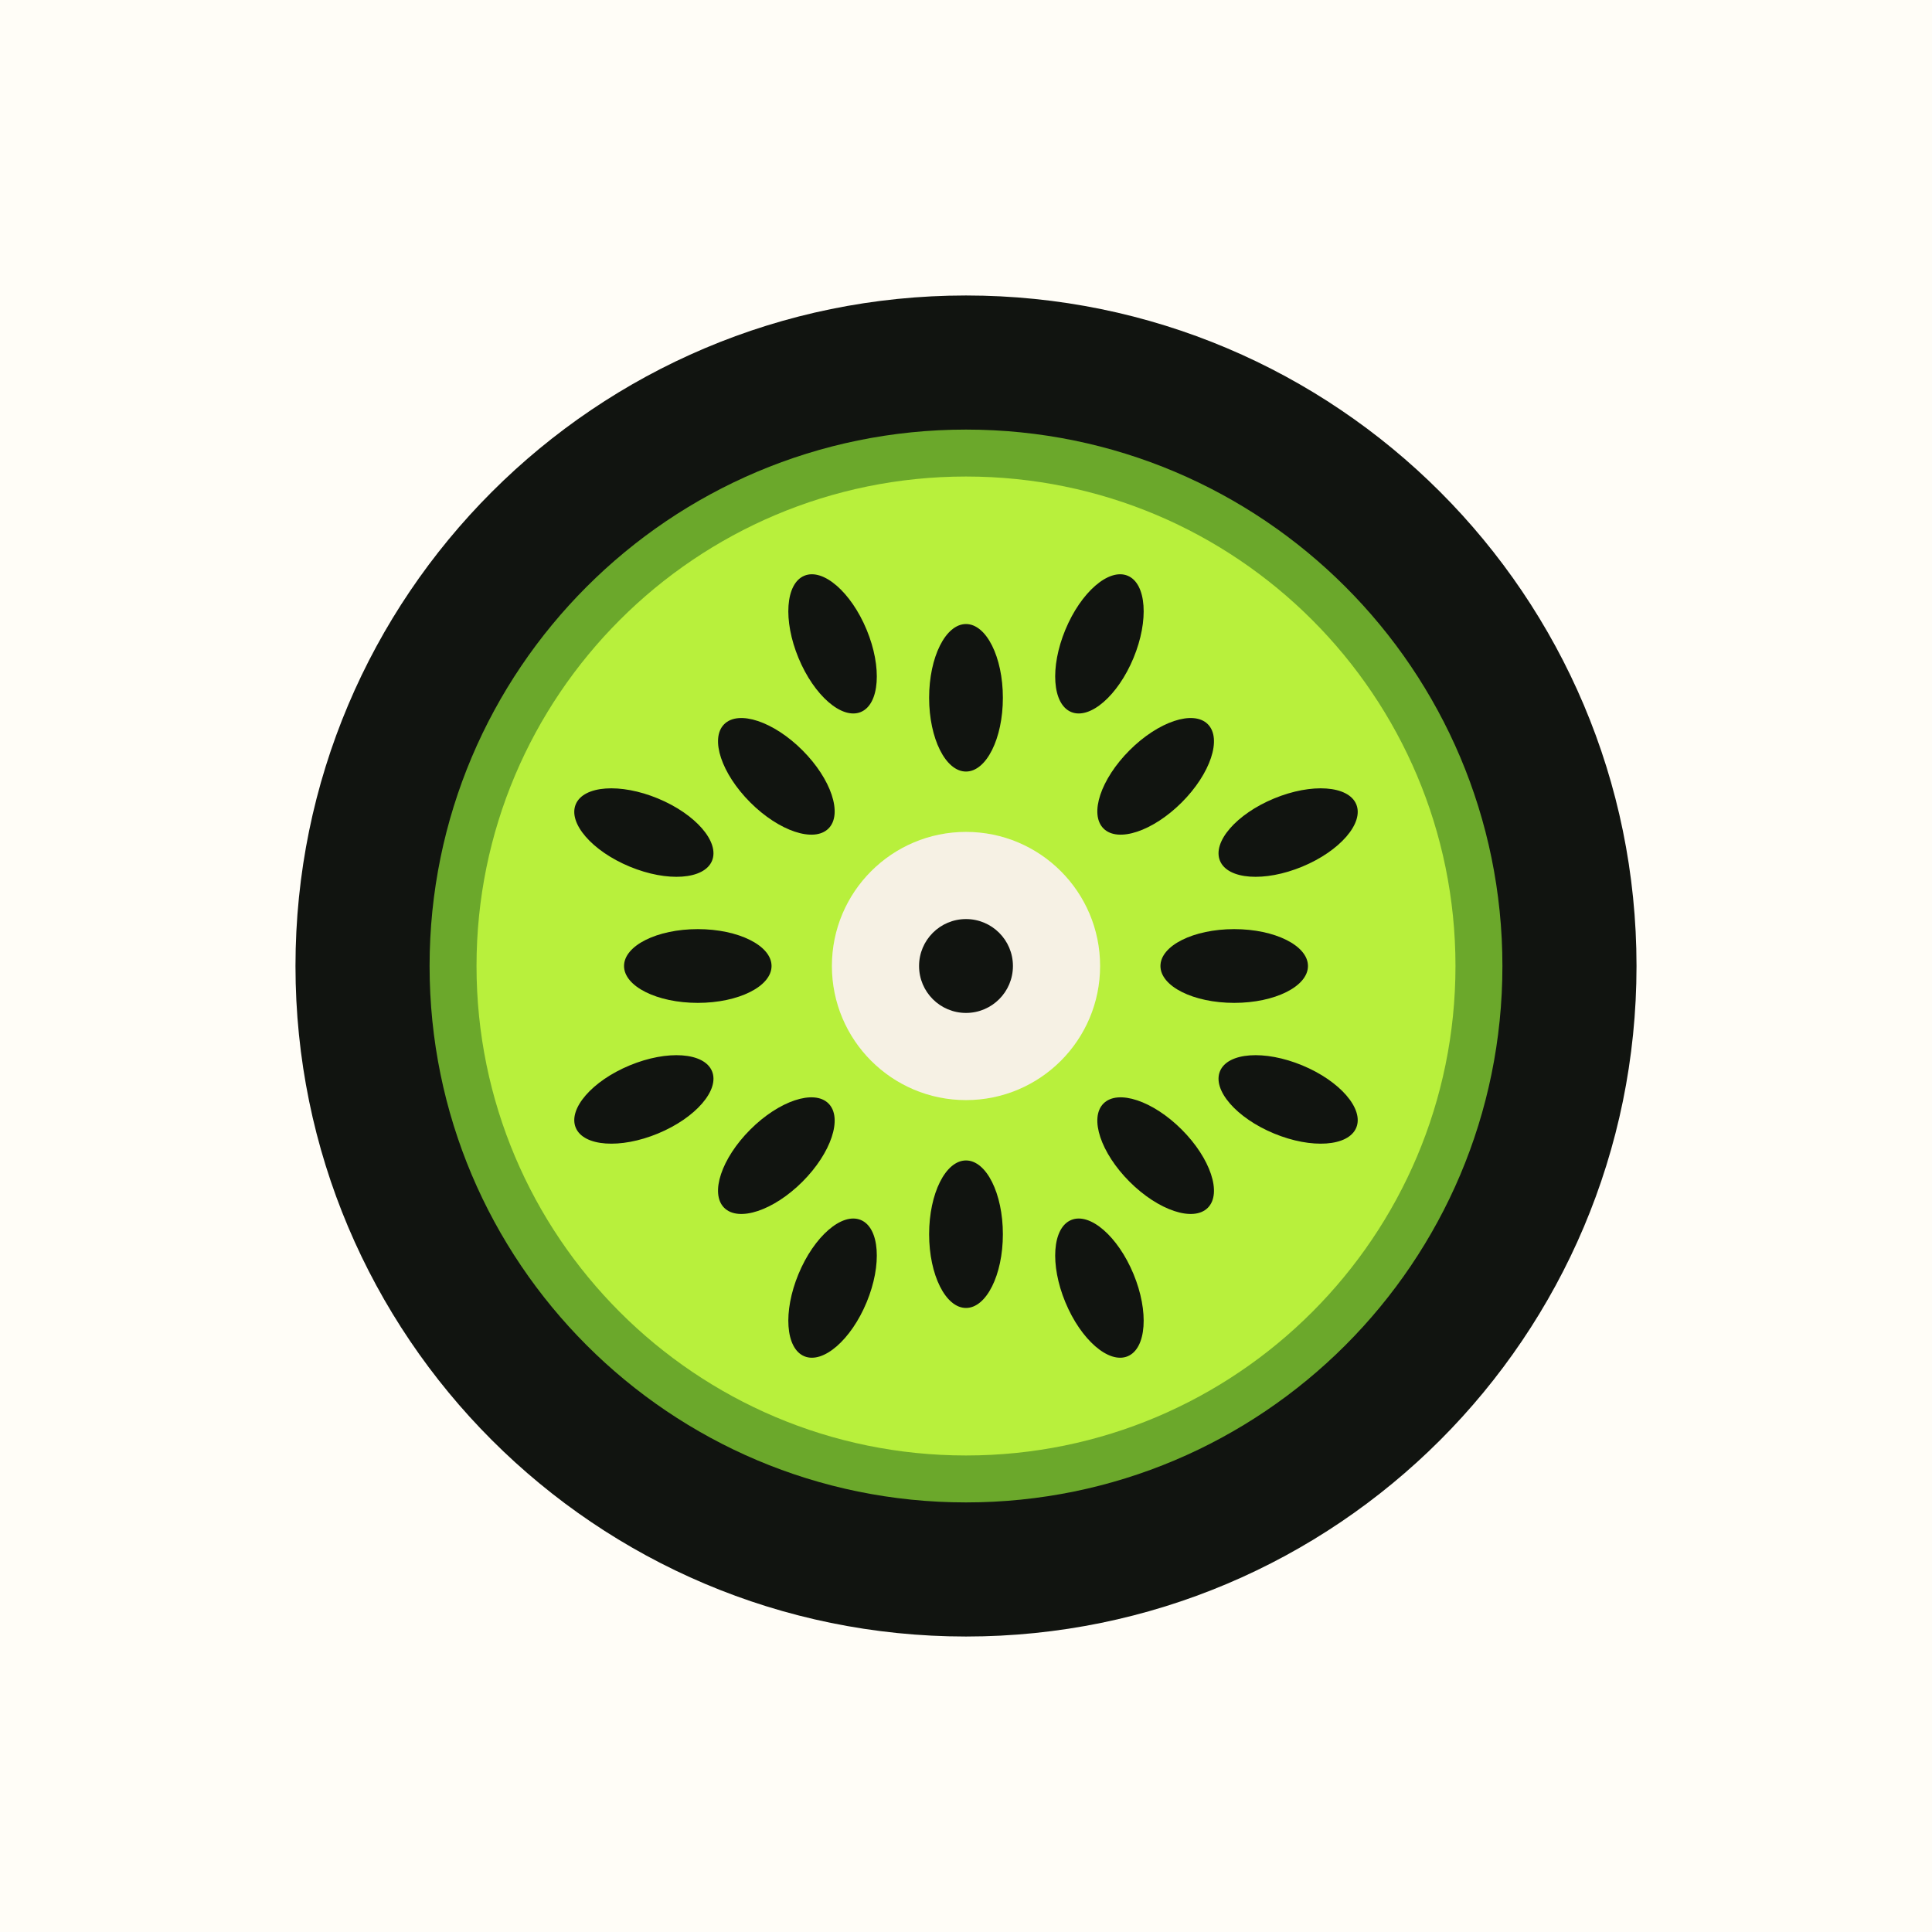
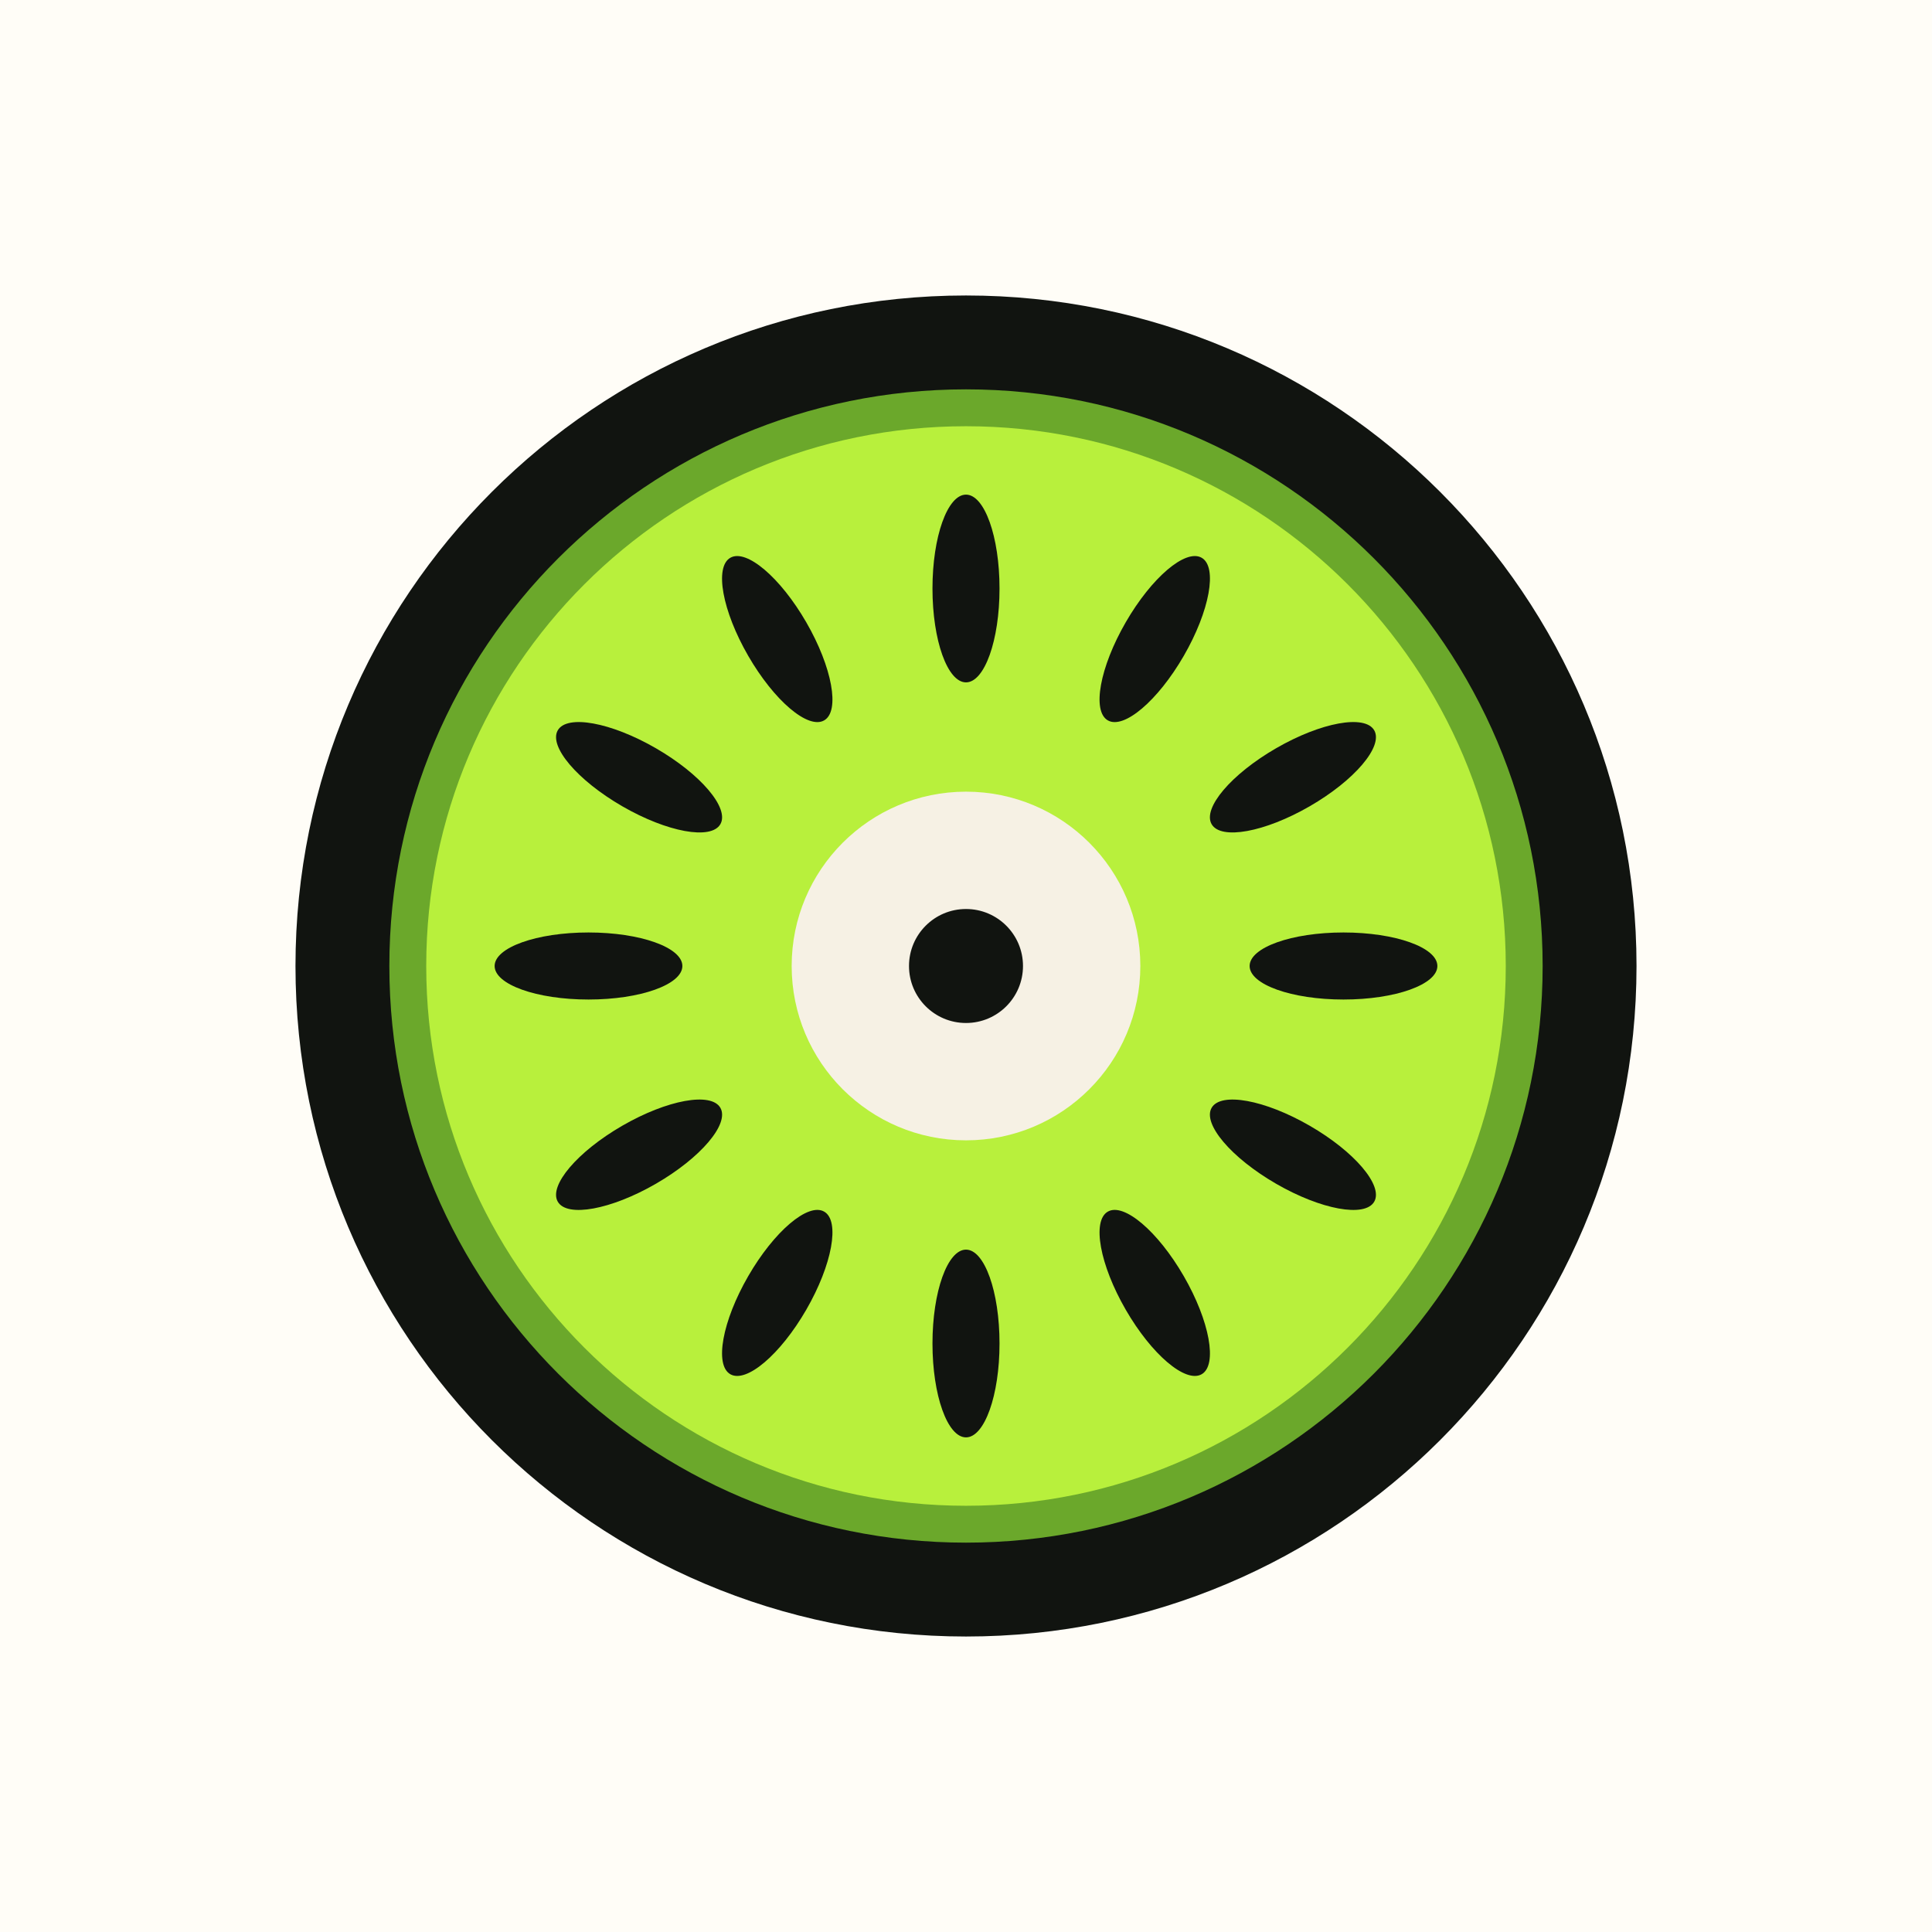
<svg xmlns="http://www.w3.org/2000/svg" viewBox="-170 -170 340 340">
  <rect x="-170" y="-170" width="340" height="340" fill="#FFFDF7" />
  <g transform="scale(1.18)">
    <circle r="100" fill="#111410" />
-     <circle r="80" fill="#6BA82B" />
-     <circle r="73" fill="#B8F03C" />
+     <circle r="86" fill="#6BA82B" />
+     <circle r="80.5" fill="#B8F03C" />
    <g fill="#111410">
-       <ellipse cx="0" cy="-40" rx="5.5" ry="11" transform="rotate(0)" />
-       <ellipse cx="0" cy="-52" rx="5.5" ry="11" transform="rotate(22.5)" />
-       <ellipse cx="0" cy="-40" rx="5.5" ry="11" transform="rotate(45)" />
-       <ellipse cx="0" cy="-52" rx="5.5" ry="11" transform="rotate(67.5)" />
-       <ellipse cx="0" cy="-40" rx="5.5" ry="11" transform="rotate(90)" />
-       <ellipse cx="0" cy="-52" rx="5.5" ry="11" transform="rotate(112.5)" />
-       <ellipse cx="0" cy="-40" rx="5.5" ry="11" transform="rotate(135)" />
-       <ellipse cx="0" cy="-52" rx="5.5" ry="11" transform="rotate(157.5)" />
-       <ellipse cx="0" cy="-40" rx="5.5" ry="11" transform="rotate(180)" />
-       <ellipse cx="0" cy="-52" rx="5.5" ry="11" transform="rotate(202.5)" />
-       <ellipse cx="0" cy="-40" rx="5.5" ry="11" transform="rotate(225)" />
-       <ellipse cx="0" cy="-52" rx="5.5" ry="11" transform="rotate(247.5)" />
-       <ellipse cx="0" cy="-40" rx="5.5" ry="11" transform="rotate(270)" />
-       <ellipse cx="0" cy="-52" rx="5.5" ry="11" transform="rotate(292.5)" />
-       <ellipse cx="0" cy="-40" rx="5.5" ry="11" transform="rotate(315)" />
-       <ellipse cx="0" cy="-52" rx="5.5" ry="11" transform="rotate(337.5)" />
+       <ellipse cx="0" cy="-56.3" rx="5" ry="14" transform="rotate(0)" />
+       <ellipse cx="0" cy="-56.3" rx="5" ry="14" transform="rotate(30)" />
+       <ellipse cx="0" cy="-56.3" rx="5" ry="14" transform="rotate(60)" />
+       <ellipse cx="0" cy="-56.3" rx="5" ry="14" transform="rotate(90)" />
+       <ellipse cx="0" cy="-56.3" rx="5" ry="14" transform="rotate(120)" />
+       <ellipse cx="0" cy="-56.3" rx="5" ry="14" transform="rotate(150)" />
+       <ellipse cx="0" cy="-56.3" rx="5" ry="14" transform="rotate(180)" />
+       <ellipse cx="0" cy="-56.3" rx="5" ry="14" transform="rotate(210)" />
+       <ellipse cx="0" cy="-56.3" rx="5" ry="14" transform="rotate(240)" />
+       <ellipse cx="0" cy="-56.3" rx="5" ry="14" transform="rotate(270)" />
+       <ellipse cx="0" cy="-56.3" rx="5" ry="14" transform="rotate(300)" />
+       <ellipse cx="0" cy="-56.3" rx="5" ry="14" transform="rotate(330)" />
    </g>
-     <circle r="20" fill="#F6F1E4" />
-     <circle r="7" fill="#111410" />
+     <circle r="26" fill="#F6F1E4" />
+     <circle r="8.5" fill="#111410" />
  </g>
</svg>
